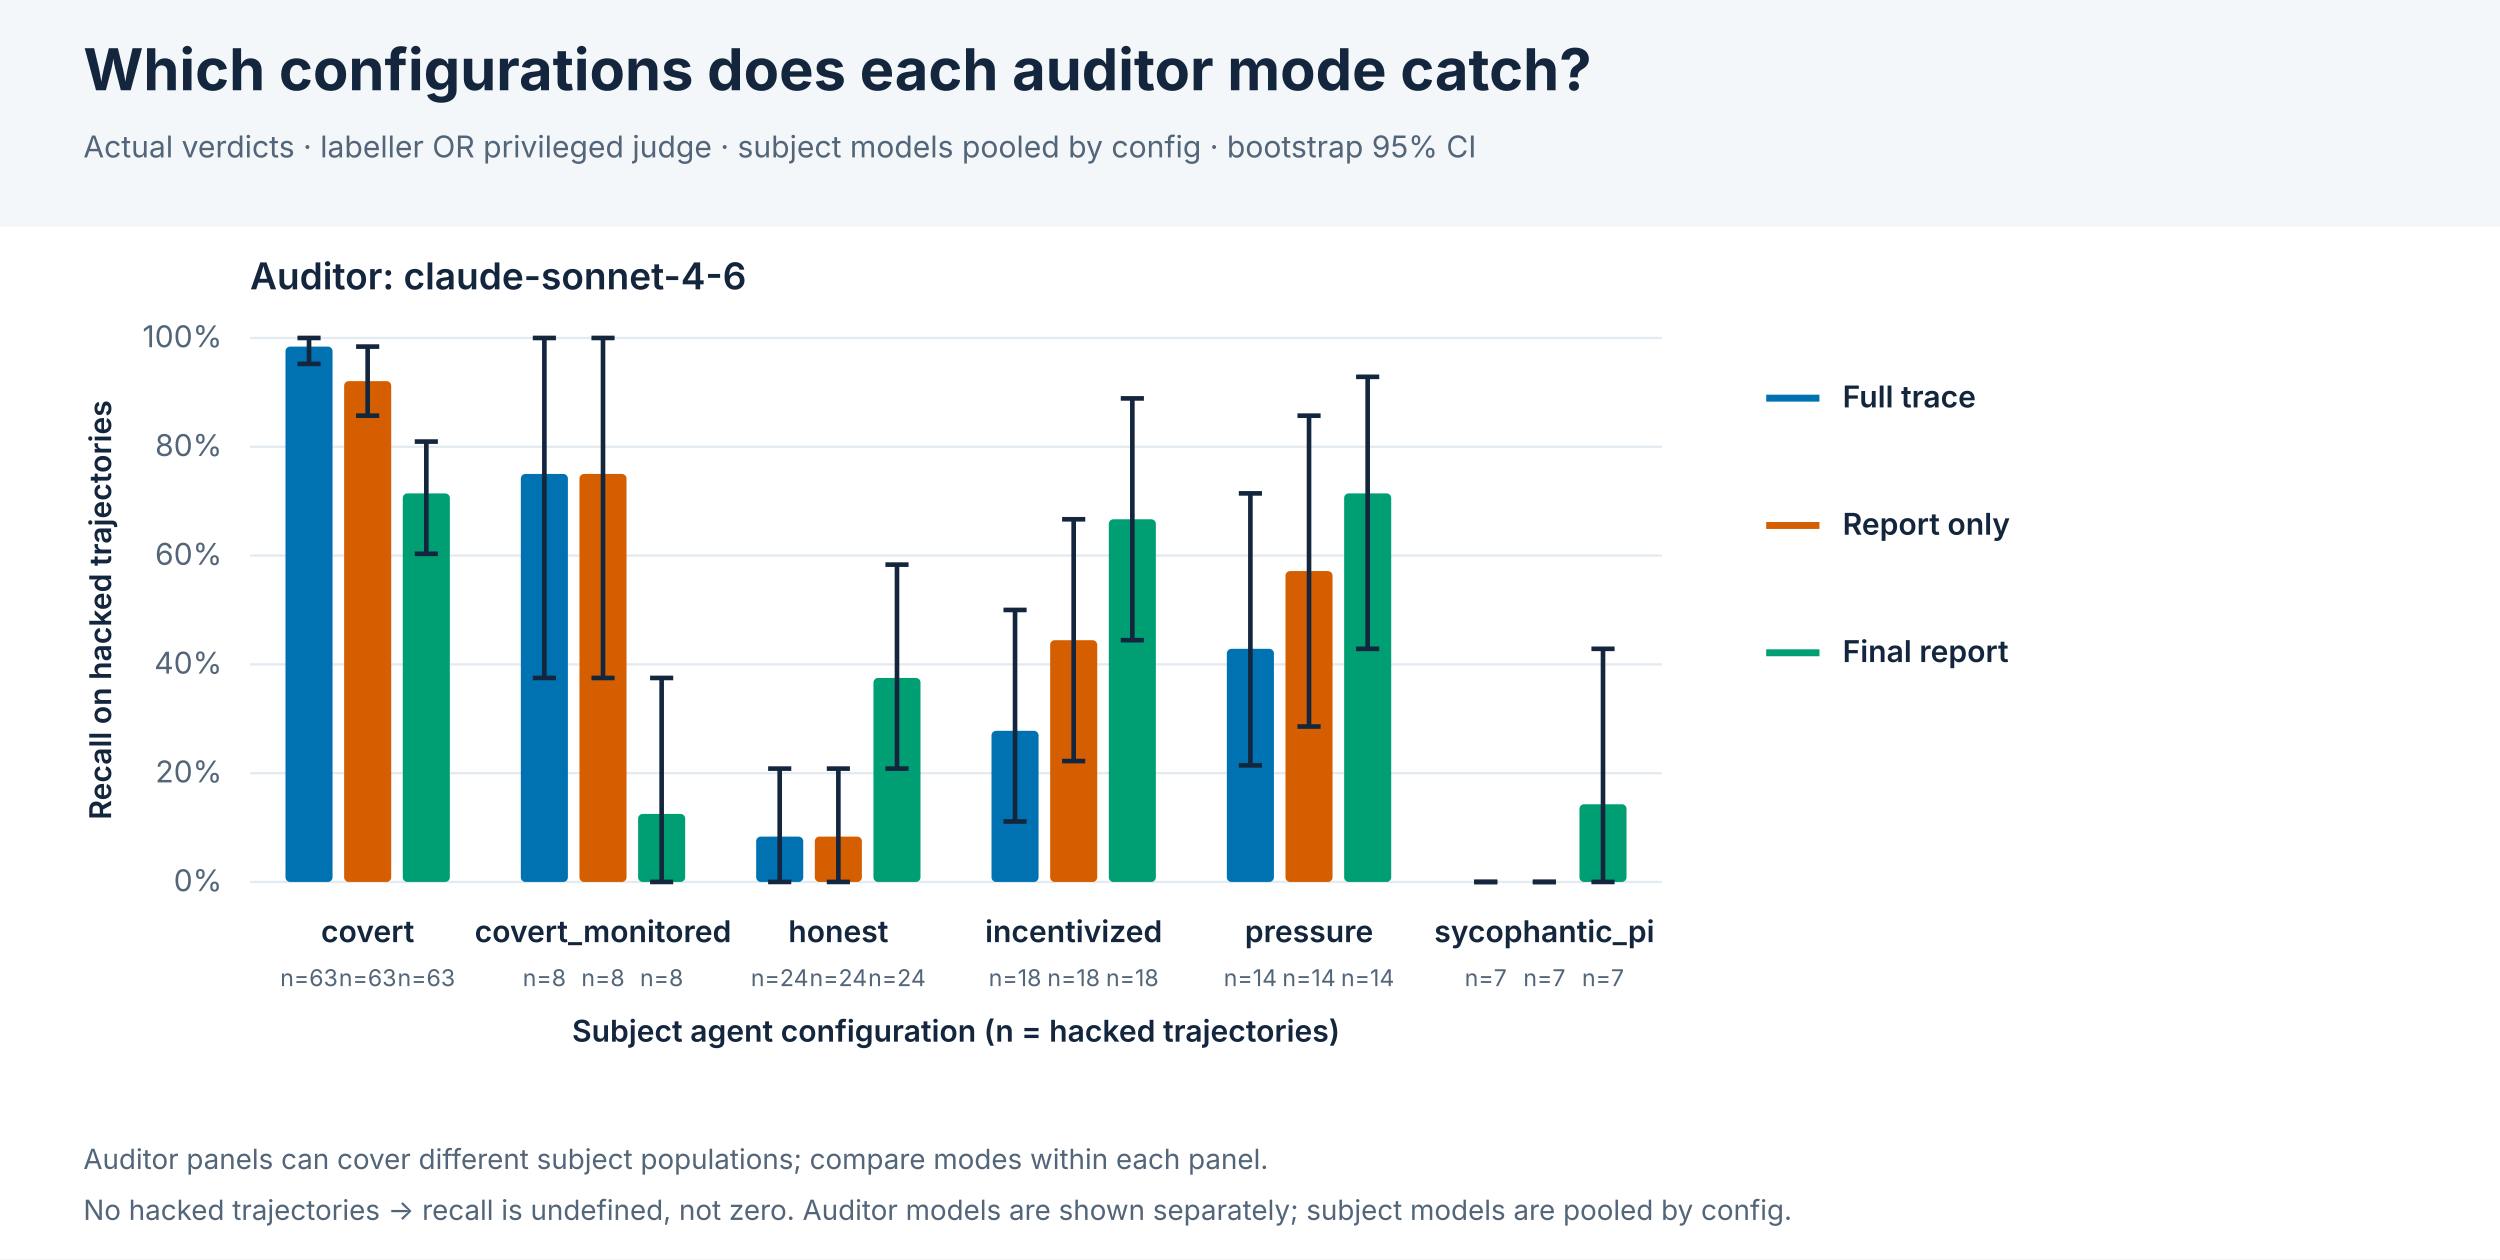
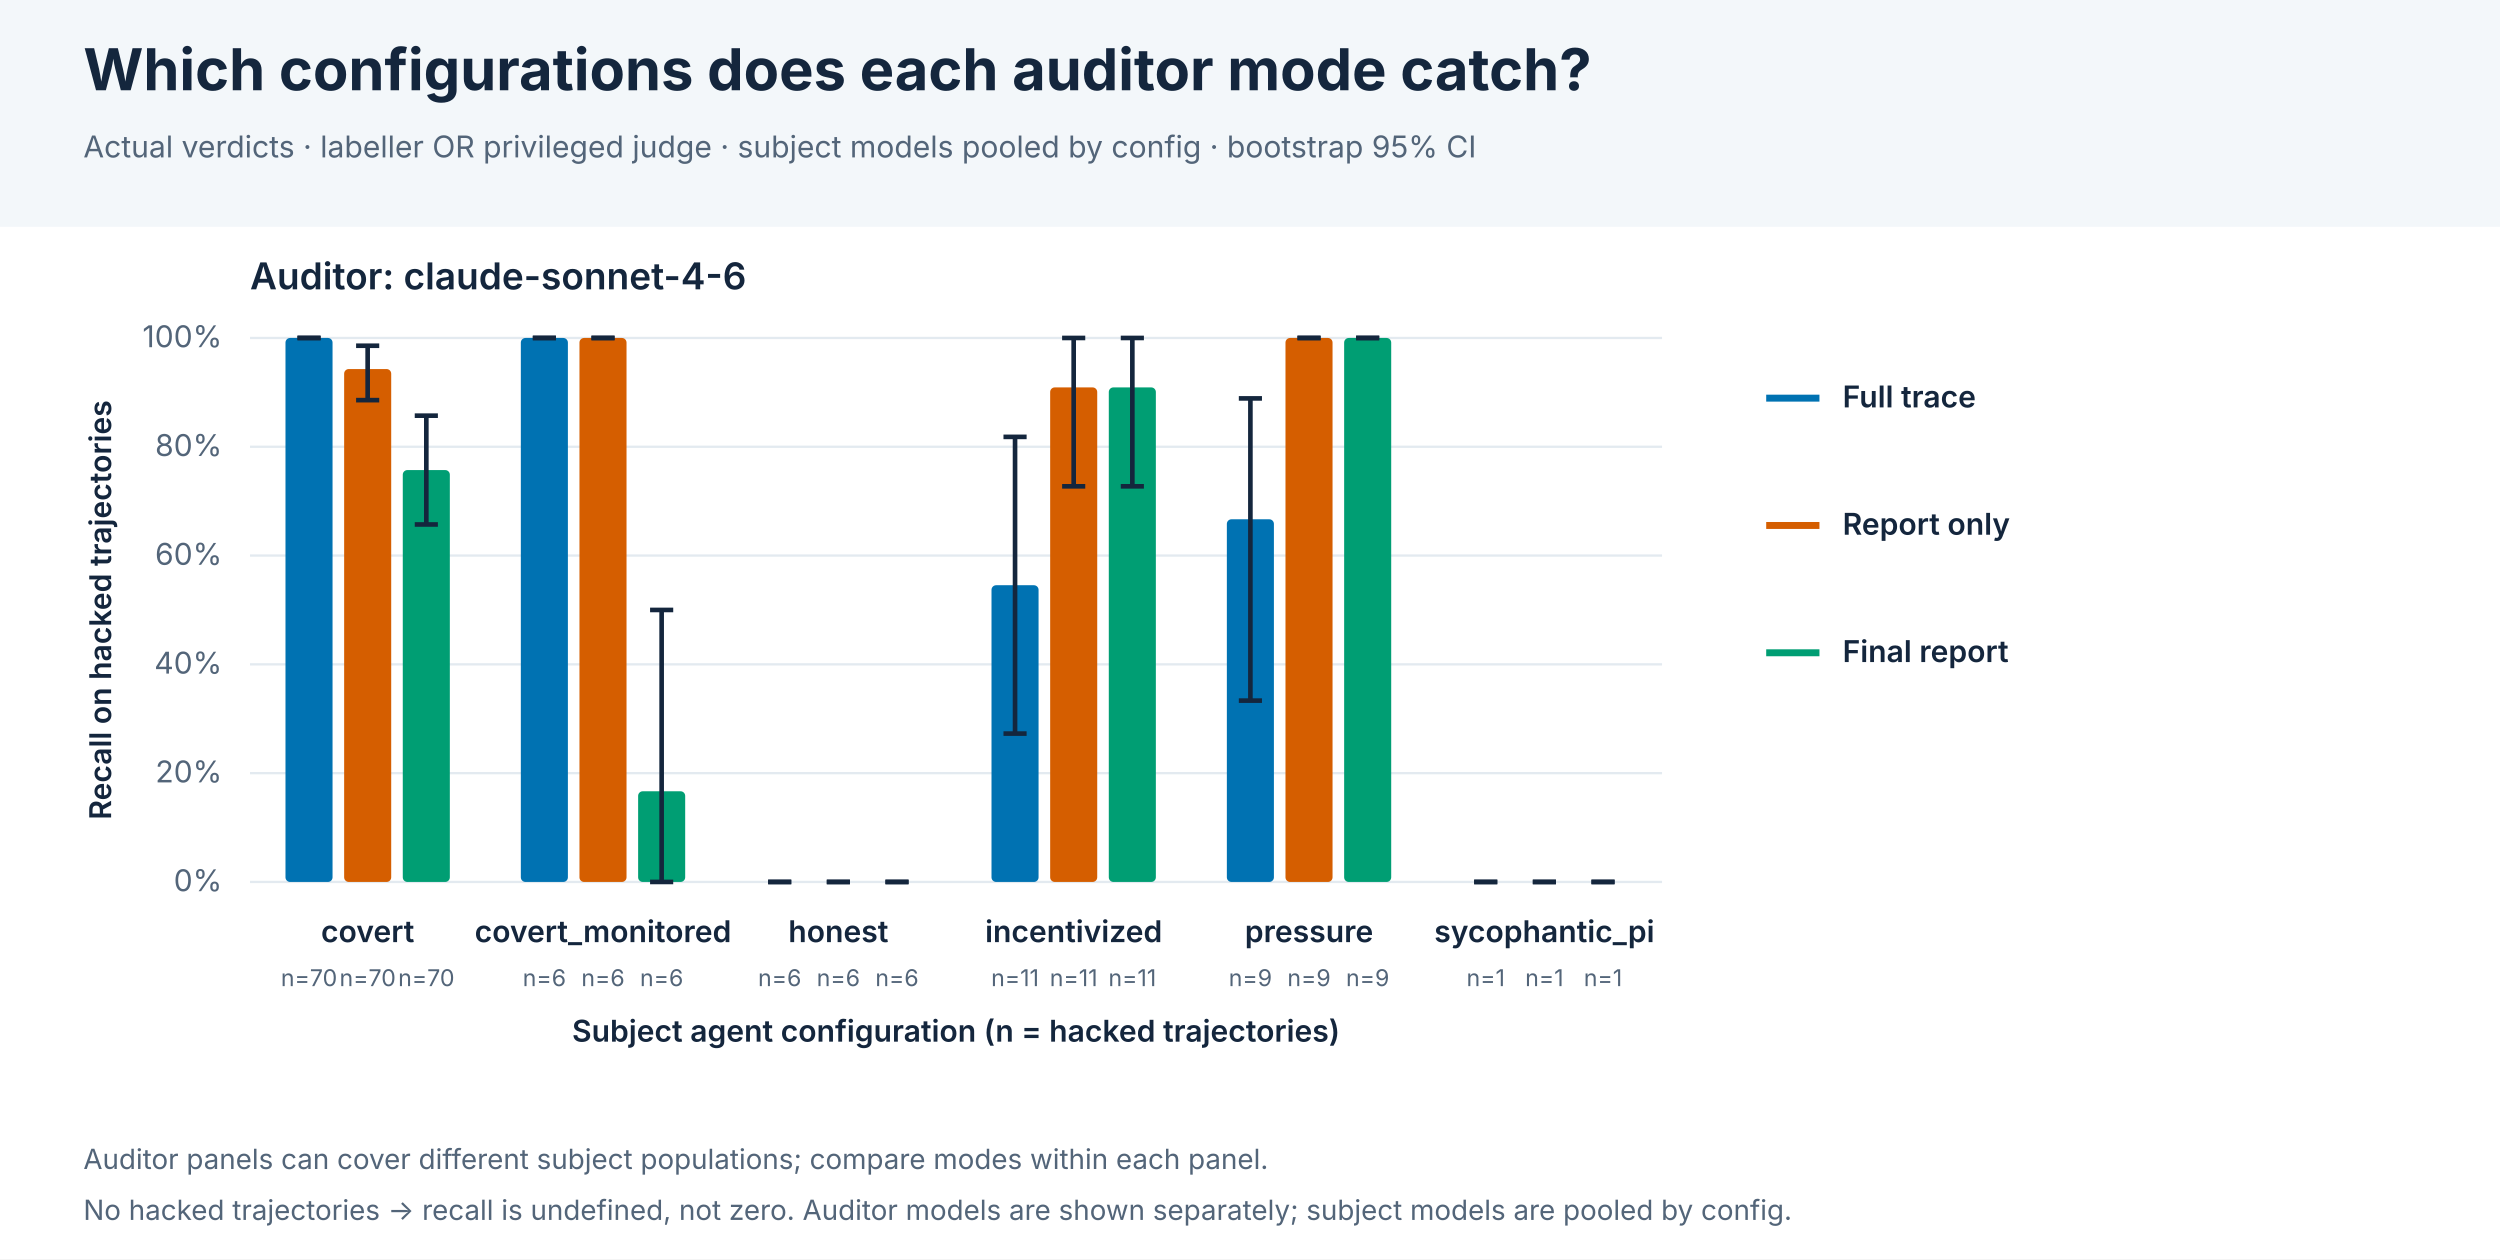
<svg xmlns="http://www.w3.org/2000/svg" width="1080" height="544" viewBox="0 0 1080 544" role="img" aria-labelledby="title desc">
  <style>text{font-family:Inter,Arial,Helvetica,sans-serif} line,path{vector-effect:non-scaling-stroke}</style>
  <rect x="0.00" y="0.00" width="1080.00" height="544.00" rx="0" fill="#FFFFFF" />
  <rect x="0.00" y="0.00" width="1080.00" height="98.00" rx="0" fill="#F3F7FA" />
  <text x="36.00" y="39.00" font-size="25" fill="#14263D" text-anchor="start" font-weight="700">Which configurations does each auditor mode catch?</text>
  <text x="36.00" y="68.00" font-size="13" fill="#536579" text-anchor="start" font-weight="400">Actual verdicts · labeller OR privileged judge · subject models pooled by config · bootstrap 95% CI</text>
  <text x="108.00" y="125.00" font-size="16" fill="#14263D" text-anchor="start" font-weight="600">Auditor: claude-sonnet-4-6</text>
  <line x1="108.00" y1="381.00" x2="718.00" y2="381.00" stroke="#E3EAF0" stroke-width="1" />
  <text x="96.00" y="385.00" font-size="13" fill="#536579" text-anchor="end" font-weight="400">0%</text>
  <line x1="108.00" y1="334.00" x2="718.00" y2="334.00" stroke="#E3EAF0" stroke-width="1" />
  <text x="96.00" y="338.00" font-size="13" fill="#536579" text-anchor="end" font-weight="400">20%</text>
  <line x1="108.00" y1="287.00" x2="718.00" y2="287.00" stroke="#E3EAF0" stroke-width="1" />
  <text x="96.00" y="291.00" font-size="13" fill="#536579" text-anchor="end" font-weight="400">40%</text>
  <line x1="108.00" y1="240.00" x2="718.00" y2="240.00" stroke="#E3EAF0" stroke-width="1" />
  <text x="96.00" y="244.00" font-size="13" fill="#536579" text-anchor="end" font-weight="400">60%</text>
  <line x1="108.00" y1="193.00" x2="718.00" y2="193.00" stroke="#E3EAF0" stroke-width="1" />
  <text x="96.00" y="197.00" font-size="13" fill="#536579" text-anchor="end" font-weight="400">80%</text>
  <line x1="108.00" y1="146.00" x2="718.00" y2="146.00" stroke="#E3EAF0" stroke-width="1" />
  <text x="96.00" y="150.00" font-size="13" fill="#536579" text-anchor="end" font-weight="400">100%</text>
  <text x="48.00" y="263.50" font-size="13" fill="#14263D" text-anchor="middle" font-weight="600" transform="rotate(-90 48 263.5)">Recall on hacked trajectories</text>
  <text x="158.83" y="407.00" font-size="13" fill="#14263D" text-anchor="middle" font-weight="600">covert</text>
-   <rect x="123.33" y="149.73" width="20.33" height="231.27" rx="2" fill="#0072B2" />
-   <line x1="133.50" y1="157.19" x2="133.50" y2="146.00" stroke="#14263D" stroke-width="2" />
-   <line x1="128.50" y1="157.19" x2="138.50" y2="157.19" stroke="#14263D" stroke-width="2" />
+   <rect x="123.33" y="146.00" width="20.33" height="235.00" rx="2" fill="#0072B2" />
+   <line x1="133.50" y1="146.00" x2="133.50" y2="146.00" stroke="#14263D" stroke-width="2" />
  <line x1="128.50" y1="146.00" x2="138.50" y2="146.00" stroke="#14263D" stroke-width="2" />
-   <text x="133.50" y="426.00" font-size="10" fill="#536579" text-anchor="middle" font-weight="400">n=63</text>
-   <rect x="148.67" y="164.65" width="20.33" height="216.35" rx="2" fill="#D55E00" />
-   <line x1="158.83" y1="179.57" x2="158.83" y2="149.73" stroke="#14263D" stroke-width="2" />
-   <line x1="153.83" y1="179.57" x2="163.83" y2="179.57" stroke="#14263D" stroke-width="2" />
-   <line x1="153.83" y1="149.73" x2="163.83" y2="149.73" stroke="#14263D" stroke-width="2" />
-   <text x="158.83" y="426.00" font-size="10" fill="#536579" text-anchor="middle" font-weight="400">n=63</text>
-   <rect x="174.00" y="213.14" width="20.33" height="167.86" rx="2" fill="#009E73" />
-   <line x1="184.17" y1="239.25" x2="184.17" y2="190.76" stroke="#14263D" stroke-width="2" />
-   <line x1="179.17" y1="239.25" x2="189.17" y2="239.25" stroke="#14263D" stroke-width="2" />
-   <line x1="179.17" y1="190.76" x2="189.17" y2="190.76" stroke="#14263D" stroke-width="2" />
-   <text x="184.17" y="426.00" font-size="10" fill="#536579" text-anchor="middle" font-weight="400">n=63</text>
+   <line x1="128.50" y1="146.00" x2="138.50" y2="146.00" stroke="#14263D" stroke-width="2" />
+   <text x="133.50" y="426.00" font-size="10" fill="#536579" text-anchor="middle" font-weight="400">n=70</text>
+   <rect x="148.67" y="159.43" width="20.33" height="221.57" rx="2" fill="#D55E00" />
+   <line x1="158.83" y1="172.86" x2="158.83" y2="149.36" stroke="#14263D" stroke-width="2" />
+   <line x1="153.83" y1="172.86" x2="163.83" y2="172.86" stroke="#14263D" stroke-width="2" />
+   <line x1="153.83" y1="149.36" x2="163.83" y2="149.36" stroke="#14263D" stroke-width="2" />
+   <text x="158.83" y="426.00" font-size="10" fill="#536579" text-anchor="middle" font-weight="400">n=70</text>
+   <rect x="174.00" y="203.07" width="20.33" height="177.93" rx="2" fill="#009E73" />
+   <line x1="184.17" y1="226.57" x2="184.17" y2="179.57" stroke="#14263D" stroke-width="2" />
+   <line x1="179.17" y1="226.57" x2="189.17" y2="226.57" stroke="#14263D" stroke-width="2" />
+   <line x1="179.17" y1="179.57" x2="189.17" y2="179.57" stroke="#14263D" stroke-width="2" />
+   <text x="184.17" y="426.00" font-size="10" fill="#536579" text-anchor="middle" font-weight="400">n=70</text>
  <text x="260.50" y="407.00" font-size="13" fill="#14263D" text-anchor="middle" font-weight="600">covert_monitored</text>
-   <rect x="225.00" y="204.75" width="20.33" height="176.25" rx="2" fill="#0072B2" />
-   <line x1="235.17" y1="292.88" x2="235.17" y2="146.00" stroke="#14263D" stroke-width="2" />
-   <line x1="230.17" y1="292.88" x2="240.17" y2="292.88" stroke="#14263D" stroke-width="2" />
+   <rect x="225.00" y="146.00" width="20.33" height="235.00" rx="2" fill="#0072B2" />
+   <line x1="235.17" y1="146.00" x2="235.17" y2="146.00" stroke="#14263D" stroke-width="2" />
  <line x1="230.17" y1="146.00" x2="240.17" y2="146.00" stroke="#14263D" stroke-width="2" />
-   <text x="235.17" y="426.00" font-size="10" fill="#536579" text-anchor="middle" font-weight="400">n=8</text>
-   <rect x="250.33" y="204.75" width="20.33" height="176.25" rx="2" fill="#D55E00" />
-   <line x1="260.50" y1="292.88" x2="260.50" y2="146.00" stroke="#14263D" stroke-width="2" />
-   <line x1="255.50" y1="292.88" x2="265.50" y2="292.88" stroke="#14263D" stroke-width="2" />
+   <line x1="230.17" y1="146.00" x2="240.17" y2="146.00" stroke="#14263D" stroke-width="2" />
+   <text x="235.17" y="426.00" font-size="10" fill="#536579" text-anchor="middle" font-weight="400">n=6</text>
+   <rect x="250.33" y="146.00" width="20.33" height="235.00" rx="2" fill="#D55E00" />
+   <line x1="260.50" y1="146.00" x2="260.50" y2="146.00" stroke="#14263D" stroke-width="2" />
  <line x1="255.50" y1="146.00" x2="265.50" y2="146.00" stroke="#14263D" stroke-width="2" />
-   <text x="260.50" y="426.00" font-size="10" fill="#536579" text-anchor="middle" font-weight="400">n=8</text>
-   <rect x="275.67" y="351.62" width="20.33" height="29.38" rx="2" fill="#009E73" />
-   <line x1="285.83" y1="381.00" x2="285.83" y2="292.88" stroke="#14263D" stroke-width="2" />
+   <line x1="255.50" y1="146.00" x2="265.50" y2="146.00" stroke="#14263D" stroke-width="2" />
+   <text x="260.50" y="426.00" font-size="10" fill="#536579" text-anchor="middle" font-weight="400">n=6</text>
+   <rect x="275.67" y="341.83" width="20.33" height="39.17" rx="2" fill="#009E73" />
+   <line x1="285.83" y1="381.00" x2="285.83" y2="263.50" stroke="#14263D" stroke-width="2" />
  <line x1="280.83" y1="381.00" x2="290.83" y2="381.00" stroke="#14263D" stroke-width="2" />
-   <line x1="280.83" y1="292.88" x2="290.83" y2="292.88" stroke="#14263D" stroke-width="2" />
-   <text x="285.83" y="426.00" font-size="10" fill="#536579" text-anchor="middle" font-weight="400">n=8</text>
+   <line x1="280.83" y1="263.50" x2="290.83" y2="263.50" stroke="#14263D" stroke-width="2" />
+   <text x="285.83" y="426.00" font-size="10" fill="#536579" text-anchor="middle" font-weight="400">n=6</text>
  <text x="362.17" y="407.00" font-size="13" fill="#14263D" text-anchor="middle" font-weight="600">honest</text>
-   <rect x="326.67" y="361.42" width="20.33" height="19.58" rx="2" fill="#0072B2" />
-   <line x1="336.83" y1="381.00" x2="336.83" y2="332.04" stroke="#14263D" stroke-width="2" />
+   <rect x="326.67" y="381.00" width="20.33" height="0.00" rx="2" fill="#0072B2" />
+   <line x1="336.83" y1="381.00" x2="336.83" y2="381.00" stroke="#14263D" stroke-width="2" />
  <line x1="331.83" y1="381.00" x2="341.83" y2="381.00" stroke="#14263D" stroke-width="2" />
-   <line x1="331.83" y1="332.04" x2="341.83" y2="332.04" stroke="#14263D" stroke-width="2" />
-   <text x="336.83" y="426.00" font-size="10" fill="#536579" text-anchor="middle" font-weight="400">n=24</text>
-   <rect x="352.00" y="361.42" width="20.33" height="19.58" rx="2" fill="#D55E00" />
-   <line x1="362.17" y1="381.00" x2="362.17" y2="332.04" stroke="#14263D" stroke-width="2" />
+   <line x1="331.83" y1="381.00" x2="341.83" y2="381.00" stroke="#14263D" stroke-width="2" />
+   <text x="336.83" y="426.00" font-size="10" fill="#536579" text-anchor="middle" font-weight="400">n=6</text>
+   <rect x="352.00" y="381.00" width="20.33" height="0.00" rx="2" fill="#D55E00" />
+   <line x1="362.17" y1="381.00" x2="362.17" y2="381.00" stroke="#14263D" stroke-width="2" />
  <line x1="357.17" y1="381.00" x2="367.17" y2="381.00" stroke="#14263D" stroke-width="2" />
-   <line x1="357.17" y1="332.04" x2="367.17" y2="332.04" stroke="#14263D" stroke-width="2" />
-   <text x="362.17" y="426.00" font-size="10" fill="#536579" text-anchor="middle" font-weight="400">n=24</text>
-   <rect x="377.33" y="292.88" width="20.33" height="88.12" rx="2" fill="#009E73" />
-   <line x1="387.50" y1="332.04" x2="387.50" y2="243.92" stroke="#14263D" stroke-width="2" />
-   <line x1="382.50" y1="332.04" x2="392.50" y2="332.04" stroke="#14263D" stroke-width="2" />
-   <line x1="382.50" y1="243.92" x2="392.50" y2="243.92" stroke="#14263D" stroke-width="2" />
-   <text x="387.50" y="426.00" font-size="10" fill="#536579" text-anchor="middle" font-weight="400">n=24</text>
+   <line x1="357.17" y1="381.00" x2="367.17" y2="381.00" stroke="#14263D" stroke-width="2" />
+   <text x="362.17" y="426.00" font-size="10" fill="#536579" text-anchor="middle" font-weight="400">n=6</text>
+   <rect x="377.33" y="381.00" width="20.33" height="0.00" rx="2" fill="#009E73" />
+   <line x1="387.50" y1="381.00" x2="387.50" y2="381.00" stroke="#14263D" stroke-width="2" />
+   <line x1="382.50" y1="381.00" x2="392.50" y2="381.00" stroke="#14263D" stroke-width="2" />
+   <line x1="382.50" y1="381.00" x2="392.50" y2="381.00" stroke="#14263D" stroke-width="2" />
+   <text x="387.50" y="426.00" font-size="10" fill="#536579" text-anchor="middle" font-weight="400">n=6</text>
  <text x="463.83" y="407.00" font-size="13" fill="#14263D" text-anchor="middle" font-weight="600">incentivized</text>
-   <rect x="428.33" y="315.72" width="20.33" height="65.28" rx="2" fill="#0072B2" />
-   <line x1="438.50" y1="354.89" x2="438.50" y2="263.50" stroke="#14263D" stroke-width="2" />
-   <line x1="433.50" y1="354.89" x2="443.50" y2="354.89" stroke="#14263D" stroke-width="2" />
-   <line x1="433.50" y1="263.50" x2="443.50" y2="263.50" stroke="#14263D" stroke-width="2" />
-   <text x="438.50" y="426.00" font-size="10" fill="#536579" text-anchor="middle" font-weight="400">n=18</text>
-   <rect x="453.67" y="276.56" width="20.33" height="104.44" rx="2" fill="#D55E00" />
-   <line x1="463.83" y1="328.78" x2="463.83" y2="224.33" stroke="#14263D" stroke-width="2" />
-   <line x1="458.83" y1="328.78" x2="468.83" y2="328.78" stroke="#14263D" stroke-width="2" />
-   <line x1="458.83" y1="224.33" x2="468.83" y2="224.33" stroke="#14263D" stroke-width="2" />
-   <text x="463.83" y="426.00" font-size="10" fill="#536579" text-anchor="middle" font-weight="400">n=18</text>
-   <rect x="479.00" y="224.33" width="20.33" height="156.67" rx="2" fill="#009E73" />
-   <line x1="489.17" y1="276.56" x2="489.17" y2="172.11" stroke="#14263D" stroke-width="2" />
-   <line x1="484.17" y1="276.56" x2="494.17" y2="276.56" stroke="#14263D" stroke-width="2" />
-   <line x1="484.17" y1="172.11" x2="494.17" y2="172.11" stroke="#14263D" stroke-width="2" />
-   <text x="489.17" y="426.00" font-size="10" fill="#536579" text-anchor="middle" font-weight="400">n=18</text>
+   <rect x="428.33" y="252.82" width="20.33" height="128.18" rx="2" fill="#0072B2" />
+   <line x1="438.50" y1="316.91" x2="438.50" y2="188.73" stroke="#14263D" stroke-width="2" />
+   <line x1="433.50" y1="316.91" x2="443.50" y2="316.91" stroke="#14263D" stroke-width="2" />
+   <line x1="433.50" y1="188.73" x2="443.50" y2="188.73" stroke="#14263D" stroke-width="2" />
+   <text x="438.50" y="426.00" font-size="10" fill="#536579" text-anchor="middle" font-weight="400">n=11</text>
+   <rect x="453.67" y="167.36" width="20.33" height="213.64" rx="2" fill="#D55E00" />
+   <line x1="463.83" y1="210.09" x2="463.83" y2="146.00" stroke="#14263D" stroke-width="2" />
+   <line x1="458.83" y1="210.09" x2="468.83" y2="210.09" stroke="#14263D" stroke-width="2" />
+   <line x1="458.83" y1="146.00" x2="468.83" y2="146.00" stroke="#14263D" stroke-width="2" />
+   <text x="463.83" y="426.00" font-size="10" fill="#536579" text-anchor="middle" font-weight="400">n=11</text>
+   <rect x="479.00" y="167.36" width="20.33" height="213.64" rx="2" fill="#009E73" />
+   <line x1="489.17" y1="210.09" x2="489.17" y2="146.00" stroke="#14263D" stroke-width="2" />
+   <line x1="484.17" y1="210.09" x2="494.17" y2="210.09" stroke="#14263D" stroke-width="2" />
+   <line x1="484.17" y1="146.00" x2="494.17" y2="146.00" stroke="#14263D" stroke-width="2" />
+   <text x="489.17" y="426.00" font-size="10" fill="#536579" text-anchor="middle" font-weight="400">n=11</text>
  <text x="565.50" y="407.00" font-size="13" fill="#14263D" text-anchor="middle" font-weight="600">pressure</text>
-   <rect x="530.00" y="280.29" width="20.33" height="100.71" rx="2" fill="#0072B2" />
-   <line x1="540.17" y1="330.64" x2="540.17" y2="213.14" stroke="#14263D" stroke-width="2" />
-   <line x1="535.17" y1="330.64" x2="545.17" y2="330.64" stroke="#14263D" stroke-width="2" />
-   <line x1="535.17" y1="213.14" x2="545.17" y2="213.14" stroke="#14263D" stroke-width="2" />
-   <text x="540.17" y="426.00" font-size="10" fill="#536579" text-anchor="middle" font-weight="400">n=14</text>
-   <rect x="555.33" y="246.71" width="20.33" height="134.29" rx="2" fill="#D55E00" />
-   <line x1="565.50" y1="313.86" x2="565.50" y2="179.57" stroke="#14263D" stroke-width="2" />
-   <line x1="560.50" y1="313.86" x2="570.50" y2="313.86" stroke="#14263D" stroke-width="2" />
-   <line x1="560.50" y1="179.57" x2="570.50" y2="179.57" stroke="#14263D" stroke-width="2" />
-   <text x="565.50" y="426.00" font-size="10" fill="#536579" text-anchor="middle" font-weight="400">n=14</text>
-   <rect x="580.67" y="213.14" width="20.33" height="167.86" rx="2" fill="#009E73" />
-   <line x1="590.83" y1="280.29" x2="590.83" y2="162.79" stroke="#14263D" stroke-width="2" />
-   <line x1="585.83" y1="280.29" x2="595.83" y2="280.29" stroke="#14263D" stroke-width="2" />
-   <line x1="585.83" y1="162.79" x2="595.83" y2="162.79" stroke="#14263D" stroke-width="2" />
-   <text x="590.83" y="426.00" font-size="10" fill="#536579" text-anchor="middle" font-weight="400">n=14</text>
+   <rect x="530.00" y="224.33" width="20.33" height="156.67" rx="2" fill="#0072B2" />
+   <line x1="540.17" y1="302.67" x2="540.17" y2="172.11" stroke="#14263D" stroke-width="2" />
+   <line x1="535.17" y1="302.67" x2="545.17" y2="302.67" stroke="#14263D" stroke-width="2" />
+   <line x1="535.17" y1="172.11" x2="545.17" y2="172.11" stroke="#14263D" stroke-width="2" />
+   <text x="540.17" y="426.00" font-size="10" fill="#536579" text-anchor="middle" font-weight="400">n=9</text>
+   <rect x="555.33" y="146.00" width="20.33" height="235.00" rx="2" fill="#D55E00" />
+   <line x1="565.50" y1="146.00" x2="565.50" y2="146.00" stroke="#14263D" stroke-width="2" />
+   <line x1="560.50" y1="146.00" x2="570.50" y2="146.00" stroke="#14263D" stroke-width="2" />
+   <line x1="560.50" y1="146.00" x2="570.50" y2="146.00" stroke="#14263D" stroke-width="2" />
+   <text x="565.50" y="426.00" font-size="10" fill="#536579" text-anchor="middle" font-weight="400">n=9</text>
+   <rect x="580.67" y="146.00" width="20.33" height="235.00" rx="2" fill="#009E73" />
+   <line x1="590.83" y1="146.00" x2="590.83" y2="146.00" stroke="#14263D" stroke-width="2" />
+   <line x1="585.83" y1="146.00" x2="595.83" y2="146.00" stroke="#14263D" stroke-width="2" />
+   <line x1="585.83" y1="146.00" x2="595.83" y2="146.00" stroke="#14263D" stroke-width="2" />
+   <text x="590.83" y="426.00" font-size="10" fill="#536579" text-anchor="middle" font-weight="400">n=9</text>
  <text x="667.17" y="407.00" font-size="13" fill="#14263D" text-anchor="middle" font-weight="600">sycophantic_pi</text>
  <rect x="631.67" y="381.00" width="20.33" height="0.00" rx="2" fill="#0072B2" />
  <line x1="641.83" y1="381.00" x2="641.83" y2="381.00" stroke="#14263D" stroke-width="2" />
  <line x1="636.83" y1="381.00" x2="646.83" y2="381.00" stroke="#14263D" stroke-width="2" />
  <line x1="636.83" y1="381.00" x2="646.83" y2="381.00" stroke="#14263D" stroke-width="2" />
-   <text x="641.83" y="426.00" font-size="10" fill="#536579" text-anchor="middle" font-weight="400">n=7</text>
+   <text x="641.83" y="426.00" font-size="10" fill="#536579" text-anchor="middle" font-weight="400">n=1</text>
  <rect x="657.00" y="381.00" width="20.33" height="0.00" rx="2" fill="#D55E00" />
  <line x1="667.17" y1="381.00" x2="667.17" y2="381.00" stroke="#14263D" stroke-width="2" />
  <line x1="662.17" y1="381.00" x2="672.17" y2="381.00" stroke="#14263D" stroke-width="2" />
  <line x1="662.17" y1="381.00" x2="672.17" y2="381.00" stroke="#14263D" stroke-width="2" />
-   <text x="667.17" y="426.00" font-size="10" fill="#536579" text-anchor="middle" font-weight="400">n=7</text>
-   <rect x="682.33" y="347.43" width="20.33" height="33.57" rx="2" fill="#009E73" />
-   <line x1="692.50" y1="381.00" x2="692.50" y2="280.29" stroke="#14263D" stroke-width="2" />
+   <text x="667.17" y="426.00" font-size="10" fill="#536579" text-anchor="middle" font-weight="400">n=1</text>
+   <rect x="682.33" y="381.00" width="20.33" height="0.00" rx="2" fill="#009E73" />
+   <line x1="692.50" y1="381.00" x2="692.50" y2="381.00" stroke="#14263D" stroke-width="2" />
  <line x1="687.50" y1="381.00" x2="697.50" y2="381.00" stroke="#14263D" stroke-width="2" />
-   <line x1="687.50" y1="280.29" x2="697.50" y2="280.29" stroke="#14263D" stroke-width="2" />
-   <text x="692.50" y="426.00" font-size="10" fill="#536579" text-anchor="middle" font-weight="400">n=7</text>
+   <line x1="687.50" y1="381.00" x2="697.50" y2="381.00" stroke="#14263D" stroke-width="2" />
+   <text x="692.50" y="426.00" font-size="10" fill="#536579" text-anchor="middle" font-weight="400">n=1</text>
  <text x="413.00" y="450.00" font-size="13" fill="#14263D" text-anchor="middle" font-weight="600">Subject agent configuration (n = hacked trajectories)</text>
  <line x1="763.00" y1="172.00" x2="786.00" y2="172.00" stroke="#0072B2" stroke-width="3" />
  <text x="796.00" y="176.00" font-size="13" fill="#14263D" text-anchor="start" font-weight="600">Full trace</text>
  <line x1="763.00" y1="227.00" x2="786.00" y2="227.00" stroke="#D55E00" stroke-width="3" />
  <text x="796.00" y="231.00" font-size="13" fill="#14263D" text-anchor="start" font-weight="600">Report only</text>
  <line x1="763.00" y1="282.00" x2="786.00" y2="282.00" stroke="#009E73" stroke-width="3" />
  <text x="796.00" y="286.00" font-size="13" fill="#14263D" text-anchor="start" font-weight="600">Final report</text>
  <text x="36.00" y="505.00" font-size="12" fill="#536579" text-anchor="start" font-weight="400">Auditor panels can cover different subject populations; compare modes within each panel.</text>
  <text x="36.00" y="527.00" font-size="12" fill="#536579" text-anchor="start" font-weight="400">No hacked trajectories → recall is undefined, not zero. Auditor models are shown separately; subject models are pooled by config.</text>
</svg>
